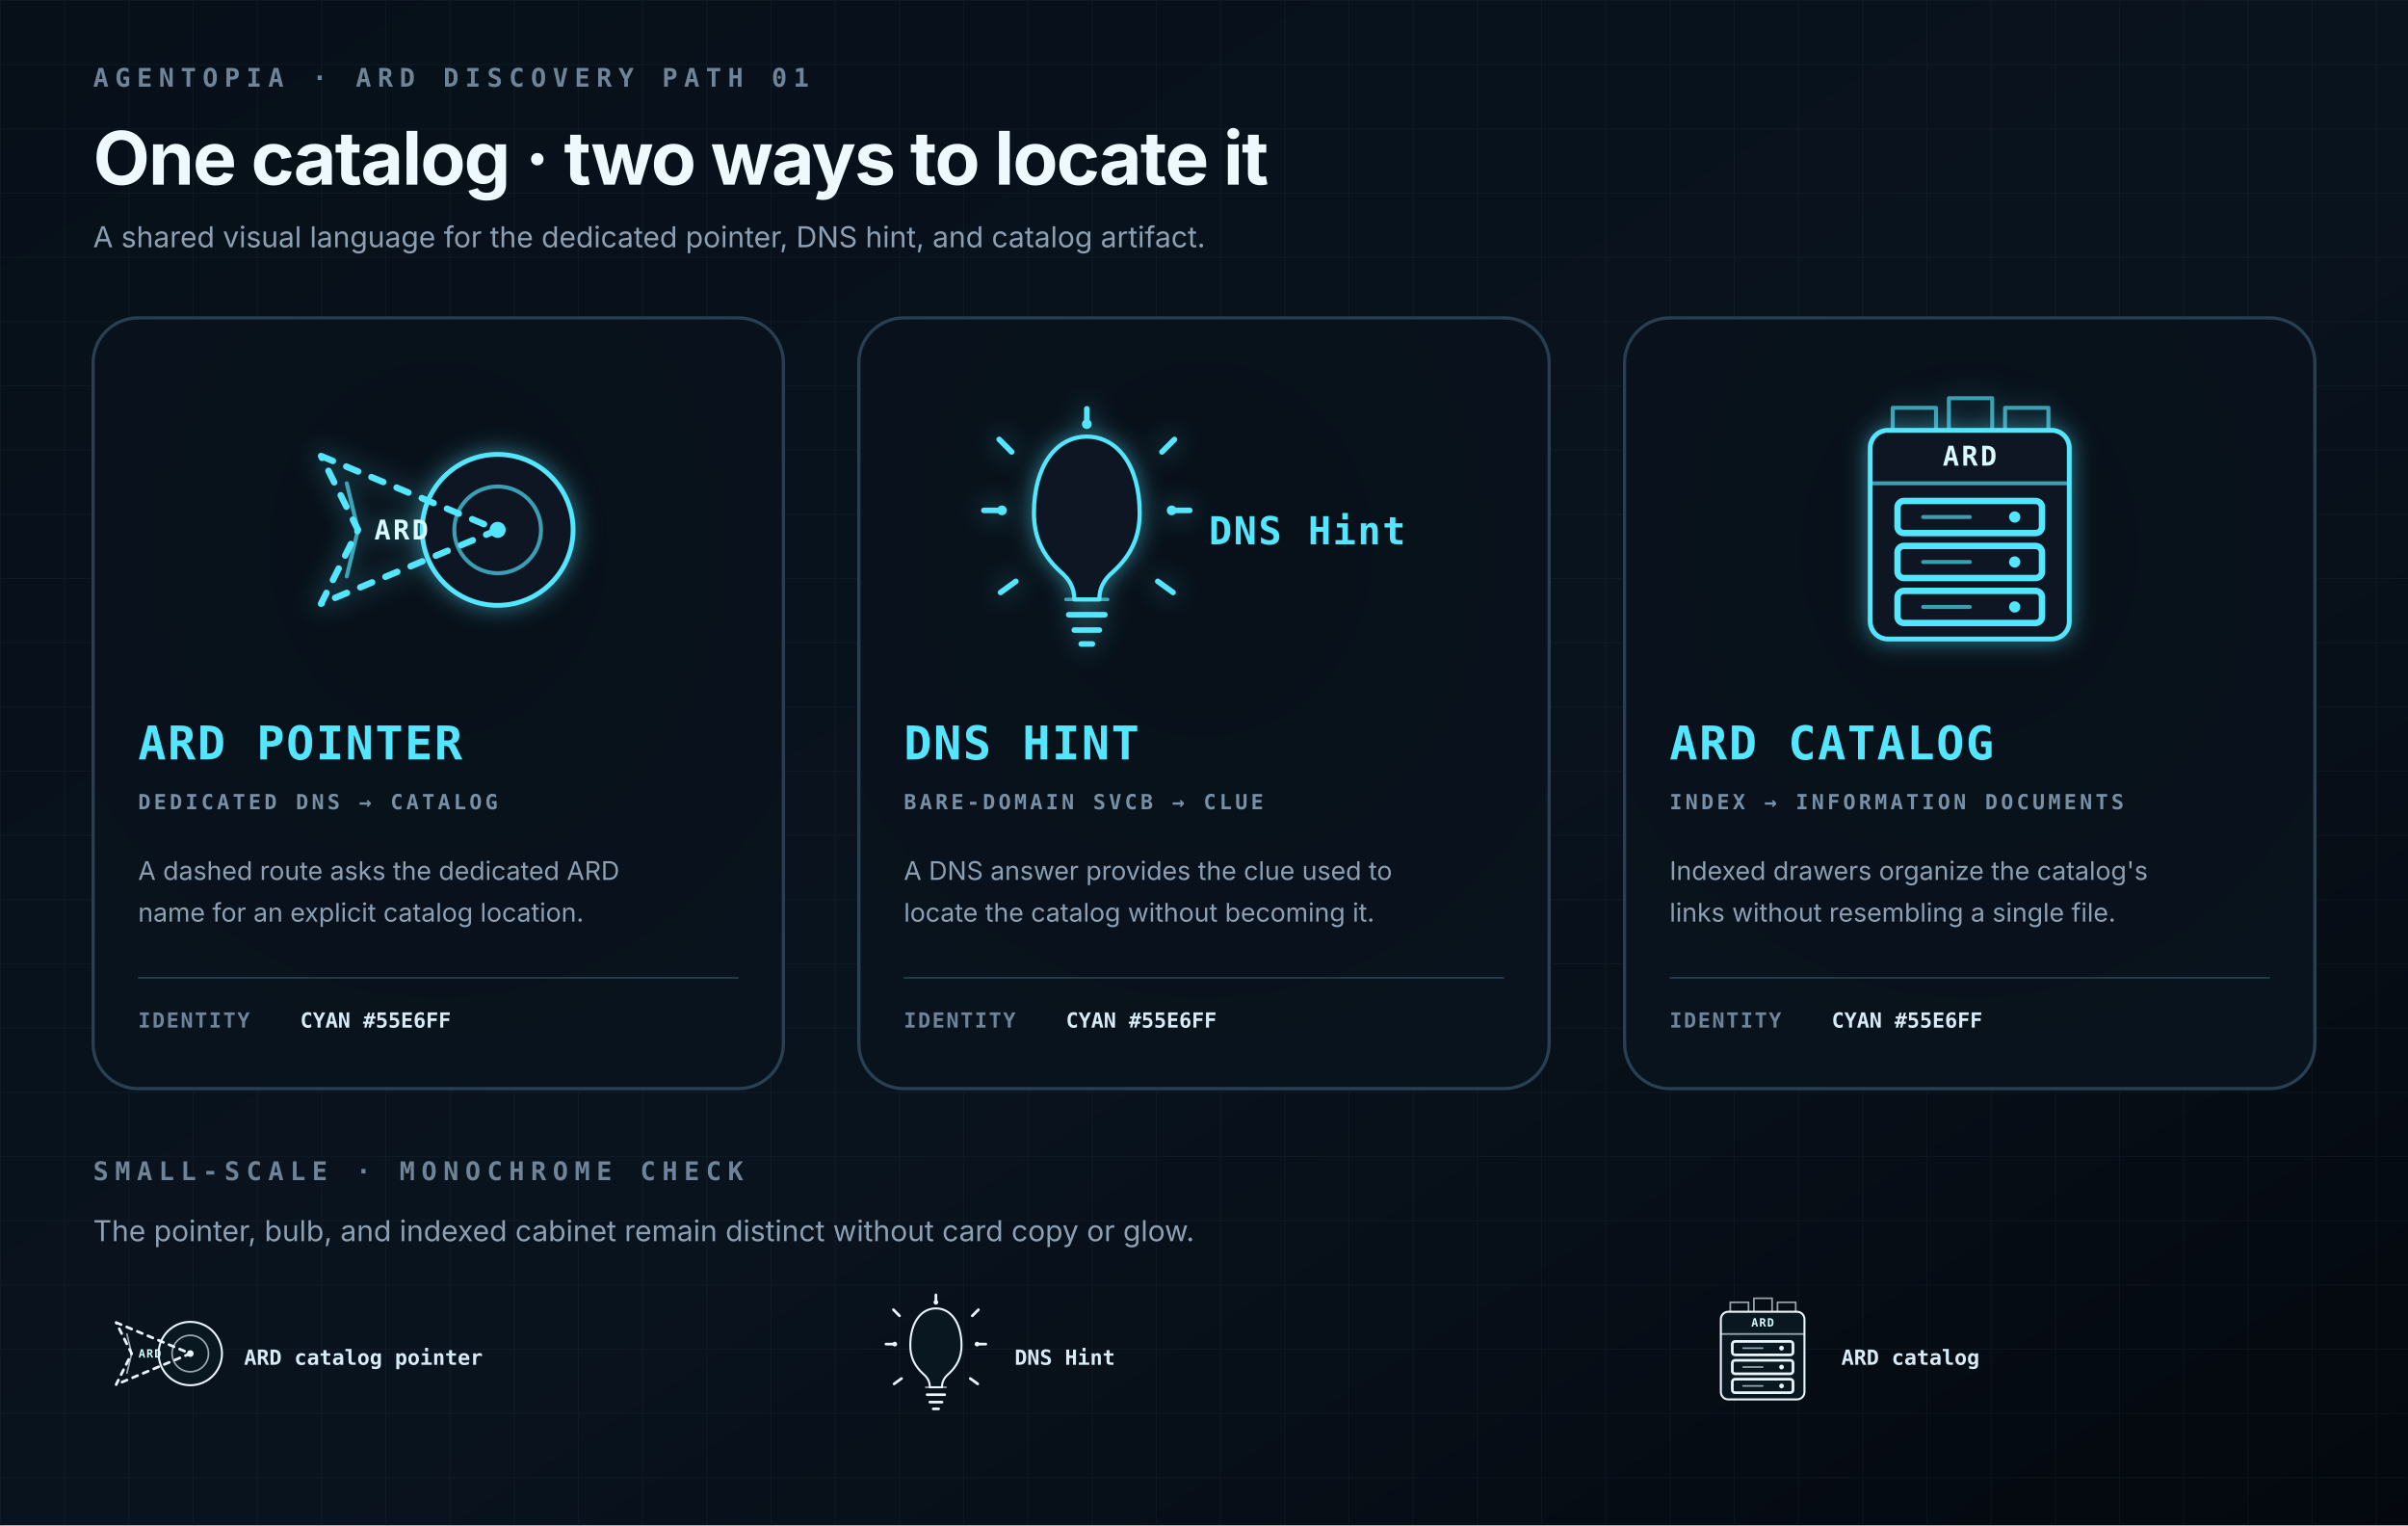
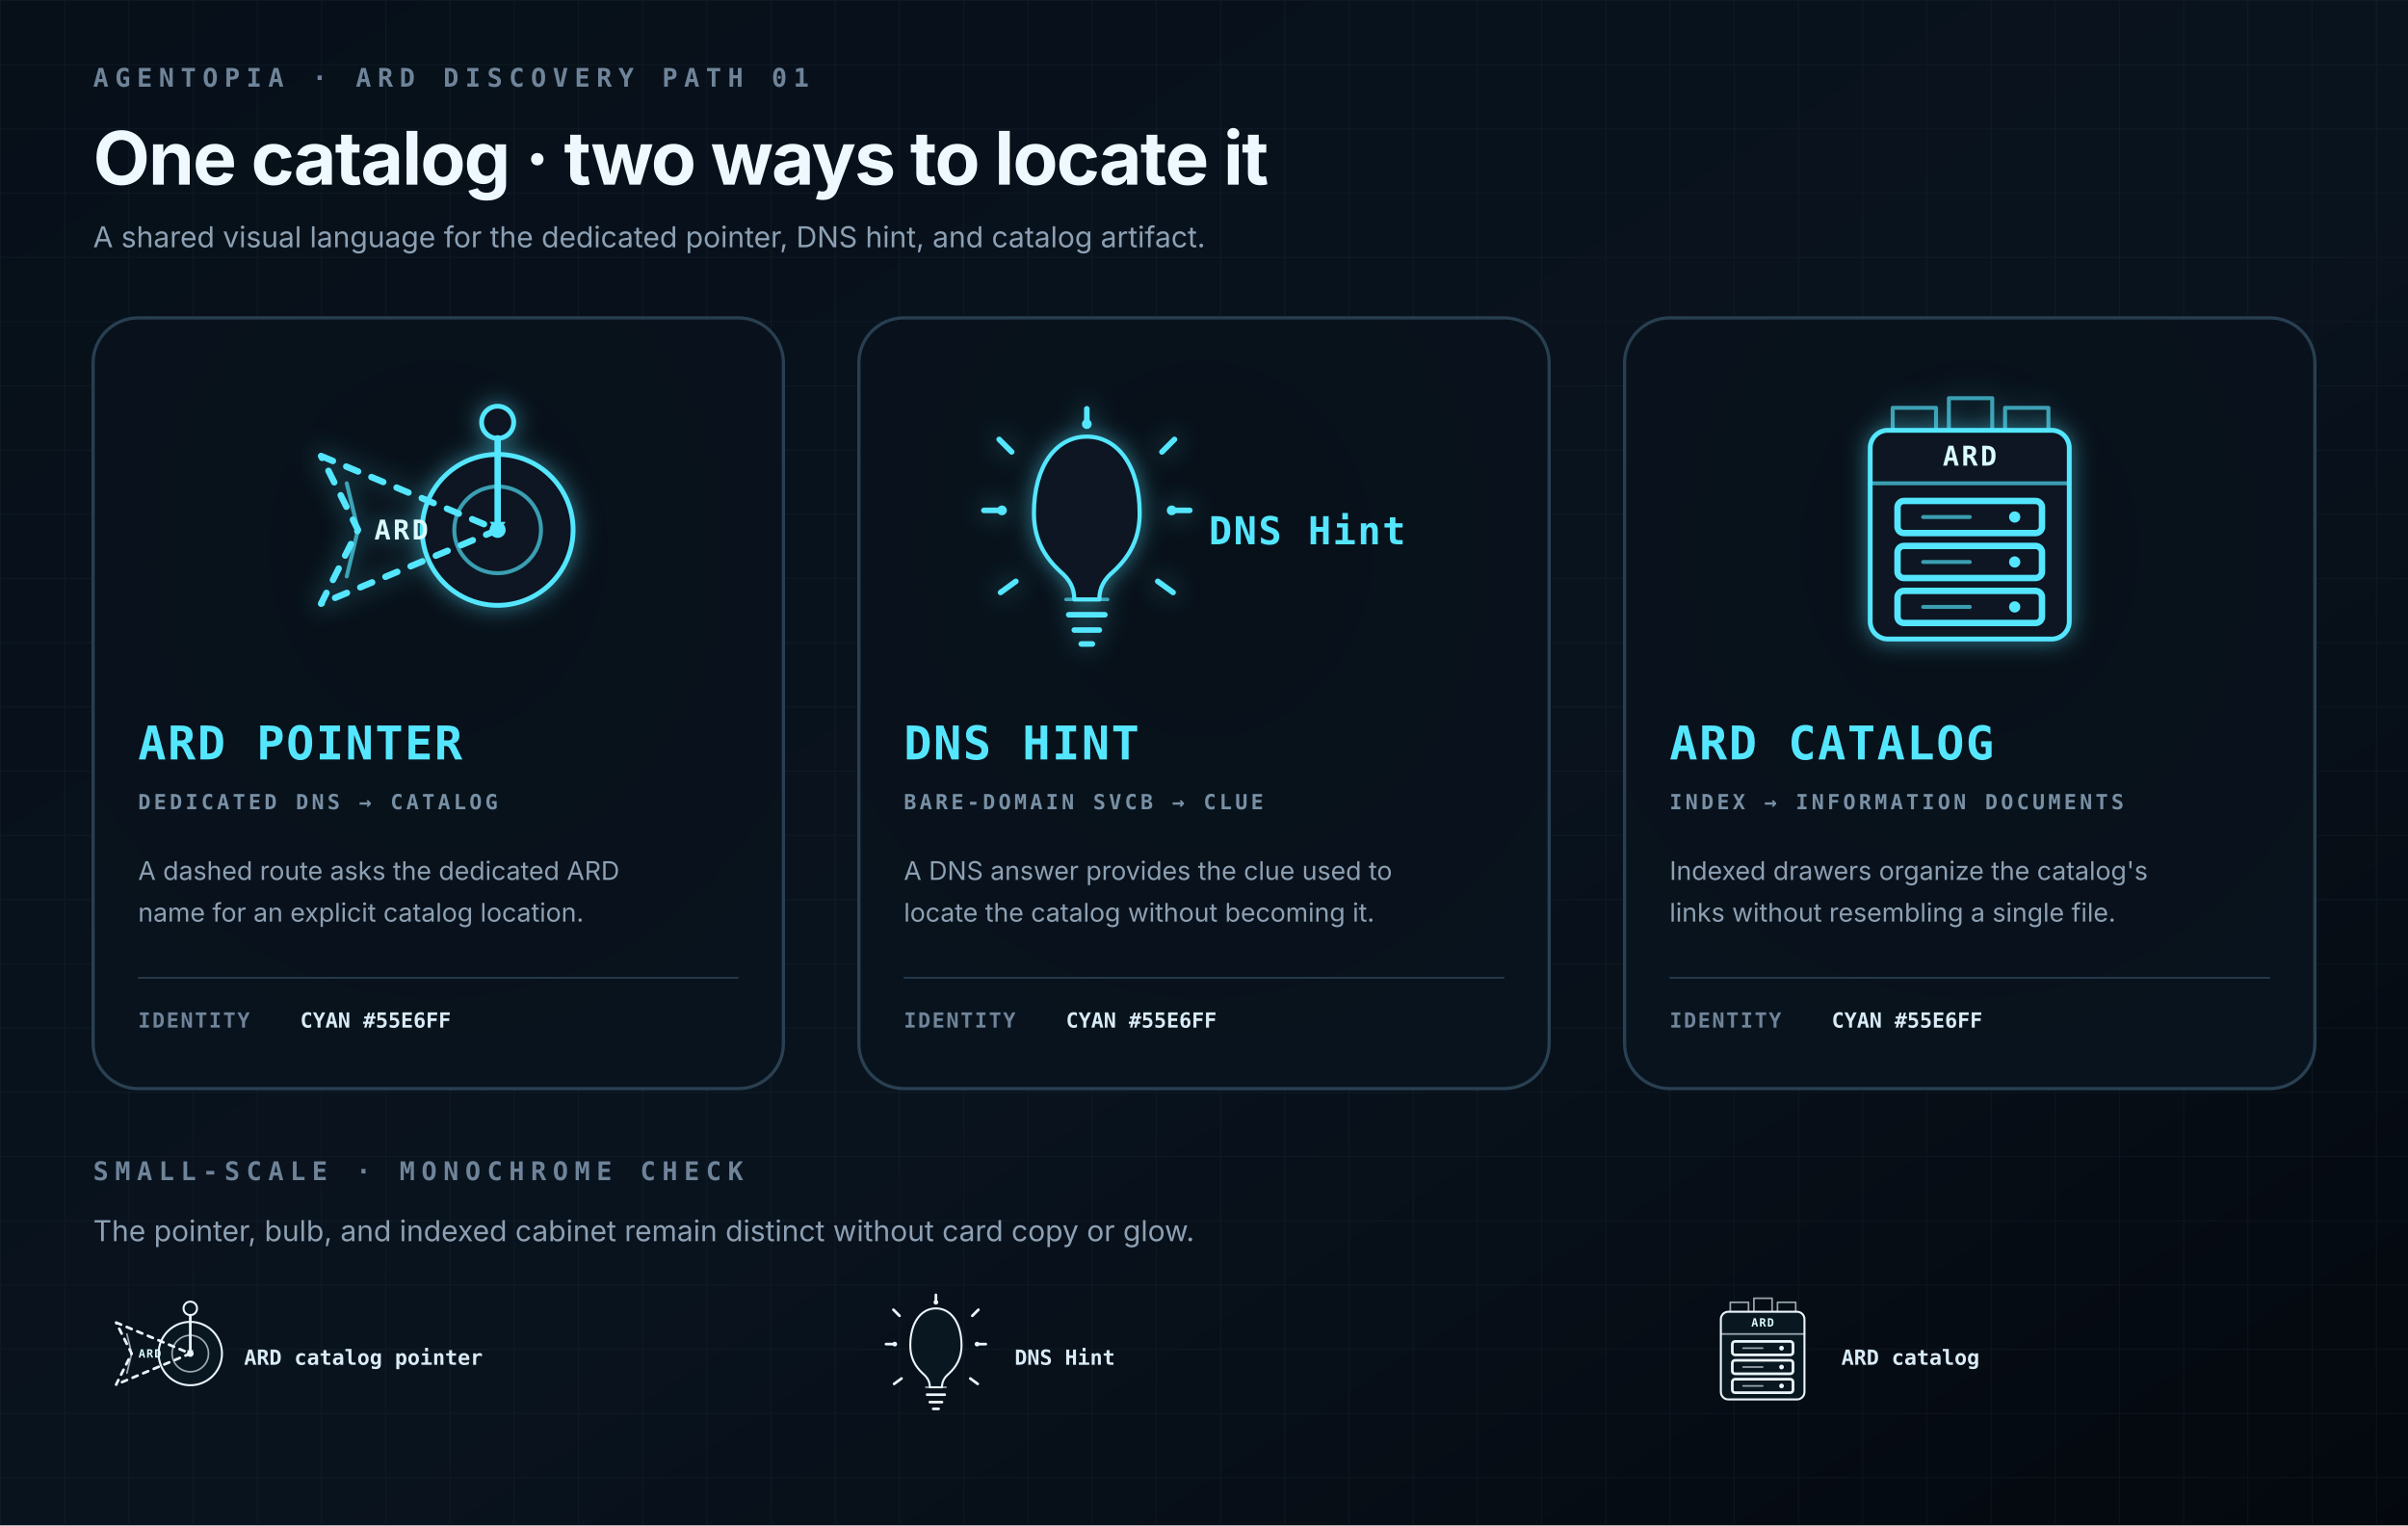
<svg xmlns="http://www.w3.org/2000/svg" width="1500" height="950" viewBox="0 0 1500 950" role="img" aria-labelledby="title description">
  <defs>
    <linearGradient id="background" x1="0" y1="0" x2="1" y2="1">
      <stop offset="0" stop-color="#071019" />
      <stop offset="0.55" stop-color="#09131e" />
      <stop offset="1" stop-color="#04080e" />
    </linearGradient>
    <radialGradient id="card-glow" cx="50%" cy="30%" r="74%">
      <stop offset="0" stop-color="currentColor" stop-opacity="0.12" />
      <stop offset="1" stop-color="currentColor" stop-opacity="0" />
    </radialGradient>
    <pattern id="grid" width="40" height="40" patternUnits="userSpaceOnUse">
      <path d="M40 0H0V40" fill="none" stroke="#263a48" stroke-width="1" opacity="0.24" />
    </pattern>
    <filter id="cyan-glow" x="-100%" y="-100%" width="300%" height="300%">
      <feGaussianBlur stdDeviation="7" result="blur" />
      <feFlood flood-color="#55e6ff" flood-opacity="0.5" />
      <feComposite in2="blur" operator="in" />
      <feMerge>
        <feMergeNode />
        <feMergeNode in="SourceGraphic" />
      </feMerge>
    </filter>
    <style>
      .eyebrow { font: 650 16px ui-monospace, SFMono-Regular, Menlo, monospace; letter-spacing: 4px; fill: #6f8499; }
      .title { font: 750 46px Inter, ui-sans-serif, system-ui, sans-serif; letter-spacing: -1px; fill: #eef8ff; }
      .subtitle { font: 400 18px Inter, ui-sans-serif, system-ui, sans-serif; fill: #8da0b3; }
      .concept-name { font: 800 29px ui-monospace, SFMono-Regular, Menlo, monospace; letter-spacing: 1px; fill: currentColor; }
      .concept-type { font: 700 13px ui-monospace, SFMono-Regular, Menlo, monospace; letter-spacing: 2px; fill: #7890a5; }
      .concept-copy { font: 400 16px Inter, ui-sans-serif, system-ui, sans-serif; fill: #8da0b3; }
      .token-label { font: 650 13px ui-monospace, SFMono-Regular, Menlo, monospace; letter-spacing: 1px; fill: #6f8499; }
      .token-value { font: 700 13px ui-monospace, SFMono-Regular, Menlo, monospace; fill: #d9ebf7; }
      .logo-shell { fill: #091721; stroke: currentColor; stroke-width: 3; stroke-linejoin: round; }
      .logo-line { fill: none; stroke: currentColor; stroke-width: 4; stroke-linecap: round; stroke-linejoin: round; }
      .logo-line-thin { fill: none; stroke: currentColor; stroke-width: 2.5; stroke-linecap: round; stroke-linejoin: round; opacity: 0.65; }
      .logo-dash { fill: none; stroke: currentColor; stroke-width: 4; stroke-linecap: round; stroke-linejoin: round; stroke-dasharray: 8 9; }
      .logo-dot { fill: currentColor; }
      .logo-word { fill: #d9faff; font: 800 17px ui-monospace, SFMono-Regular, Menlo, monospace; letter-spacing: 1.5px; text-anchor: middle; }
      .hint-name { fill: currentColor; font: 800 24px ui-monospace, SFMono-Regular, Menlo, monospace; letter-spacing: 1px; }
    </style>
    <symbol id="ard-pointer-mark" viewBox="-90 -90 180 180">
      <circle class="logo-shell" cx="37" r="47" />
      <circle class="logo-line-thin" cx="37" r="27" />
      <circle class="logo-dot" cx="37" r="5" />
+       <circle class="logo-shell" cx="37" cy="-67" r="10" />
+       <path class="logo-line" d="M37-57V-5" />
+       <path class="logo-dot" d="M32-5H42L37 2Z" />
      <path class="logo-dash" d="M-73-46 37 0-73 46-50 0Z" />
      <path class="logo-line-thin" d="M-57-29-50 0-57 29" />
      <text class="logo-word" x="-23" y="6">ARD</text>
    </symbol>
    <symbol id="dns-hint-mark" viewBox="-90 -90 180 180">
      <path class="logo-shell" d="M-38-12c0-34 16-55 38-55s38 21 38 55c0 18-7 31-19 42-7 6-10 12-10 20H-9c0-8-3-14-10-20-12-11-19-24-19-42Z" />
      <path class="logo-line" d="M-13 61h26M-9 72H9M-4 82h8" />
      <path class="logo-line-thin" d="M-15 50h30" />
      <path class="logo-line" d="M0-76v-11M-54-56l-9-9M54-56l9-9M-61-14h-13M61-14h13M-51 37l-11 8M51 37l11 8" />
      <circle class="logo-dot" cy="-76" r="3.5" />
      <circle class="logo-dot" cx="-61" cy="-14" r="3.5" />
      <circle class="logo-dot" cx="61" cy="-14" r="3.5" />
    </symbol>
    <symbol id="ard-catalog-mark" viewBox="-90 -90 180 180">
      <path class="logo-line-thin" d="M-48-62v-14h27v14M-13-62v-20h27v20M22-62v-14h27v14" />
      <rect class="logo-shell" x="-62" y="-62" width="124" height="130" rx="11" />
      <path class="logo-line-thin" d="M-62-29H62" />
      <text class="logo-word" y="-40">ARD</text>
      <rect class="logo-line" x="-45" y="-18" width="90" height="20" rx="4" />
      <rect class="logo-line" x="-45" y="10" width="90" height="20" rx="4" />
      <rect class="logo-line" x="-45" y="38" width="90" height="20" rx="4" />
      <path class="logo-line-thin" d="M-29-8H0M-29 20H0M-29 48H0" />
      <circle class="logo-dot" cx="28" cy="-8" r="3.5" />
      <circle class="logo-dot" cx="28" cy="20" r="3.5" />
      <circle class="logo-dot" cx="28" cy="48" r="3.5" />
    </symbol>
  </defs>
  <rect width="1500" height="950" fill="url(#background)" />
  <rect width="1500" height="950" fill="url(#grid)" />
  <g transform="translate(58 54)">
    <text class="eyebrow">AGENTOPIA · ARD DISCOVERY PATH 01</text>
    <text class="title" y="61">One catalog · two ways to locate it</text>
    <text class="subtitle" y="100">A shared visual language for the dedicated pointer, DNS hint, and catalog artifact.</text>
  </g>
  <g transform="translate(58 198)" color="#55e6ff">
    <rect width="430" height="480" rx="28" fill="#09131d" stroke="#294052" stroke-width="2" />
    <rect width="430" height="480" rx="28" fill="url(#card-glow)" />
    <g transform="translate(215 132)" filter="url(#cyan-glow)">
      <use href="#ard-pointer-mark" x="-90" y="-90" width="180" height="180" />
    </g>
    <text class="concept-name" x="28" y="275">ARD POINTER</text>
    <text class="concept-type" x="28" y="306">DEDICATED DNS → CATALOG</text>
    <text class="concept-copy" x="28" y="350">A dashed route asks the dedicated ARD</text>
    <text class="concept-copy" x="28" y="376">name for an explicit catalog location.</text>
    <path d="M28 411H402" stroke="#294052" />
    <text class="token-label" x="28" y="442">IDENTITY</text>
    <text class="token-value" x="129" y="442">CYAN #55E6FF</text>
  </g>
  <g transform="translate(535 198)" color="#55e6ff">
    <rect width="430" height="480" rx="28" fill="#09131d" stroke="#294052" stroke-width="2" />
    <rect width="430" height="480" rx="28" fill="url(#card-glow)" />
    <g transform="translate(142 132)" filter="url(#cyan-glow)">
      <use href="#dns-hint-mark" x="-78" y="-78" width="156" height="156" />
    </g>
    <text class="hint-name" x="218" y="141">DNS Hint</text>
    <text class="concept-name" x="28" y="275">DNS HINT</text>
    <text class="concept-type" x="28" y="306">BARE-DOMAIN SVCB → CLUE</text>
    <text class="concept-copy" x="28" y="350">A DNS answer provides the clue used to</text>
    <text class="concept-copy" x="28" y="376">locate the catalog without becoming it.</text>
    <path d="M28 411H402" stroke="#294052" />
    <text class="token-label" x="28" y="442">IDENTITY</text>
    <text class="token-value" x="129" y="442">CYAN #55E6FF</text>
  </g>
  <g transform="translate(1012 198)" color="#55e6ff">
    <rect width="430" height="480" rx="28" fill="#09131d" stroke="#294052" stroke-width="2" />
    <rect width="430" height="480" rx="28" fill="url(#card-glow)" />
    <g transform="translate(215 132)" filter="url(#cyan-glow)">
      <use href="#ard-catalog-mark" x="-90" y="-90" width="180" height="180" />
    </g>
    <text class="concept-name" x="28" y="275">ARD CATALOG</text>
    <text class="concept-type" x="28" y="306">INDEX → INFORMATION DOCUMENTS</text>
    <text class="concept-copy" x="28" y="350">Indexed drawers organize the catalog's</text>
    <text class="concept-copy" x="28" y="376">links without resembling a single file.</text>
    <path d="M28 411H402" stroke="#294052" />
    <text class="token-label" x="28" y="442">IDENTITY</text>
    <text class="token-value" x="129" y="442">CYAN #55E6FF</text>
  </g>
  <g transform="translate(58 735)">
    <text class="eyebrow">SMALL-SCALE · MONOCHROME CHECK</text>
    <text class="subtitle" y="38">The pointer, bulb, and indexed cabinet remain distinct without card copy or glow.</text>
    <g transform="translate(45 108) scale(.42)" color="#e9f4fb">
      <use href="#ard-pointer-mark" x="-90" y="-90" width="180" height="180" />
    </g>
    <text class="token-value" x="94" y="115">ARD catalog pointer</text>
    <g transform="translate(525 108) scale(.42)" color="#e9f4fb">
      <use href="#dns-hint-mark" x="-90" y="-90" width="180" height="180" />
    </g>
    <text class="token-value" x="574" y="115">DNS Hint</text>
    <g transform="translate(1040 108) scale(.42)" color="#e9f4fb">
      <use href="#ard-catalog-mark" x="-90" y="-90" width="180" height="180" />
    </g>
    <text class="token-value" x="1089" y="115">ARD catalog</text>
  </g>
</svg>
